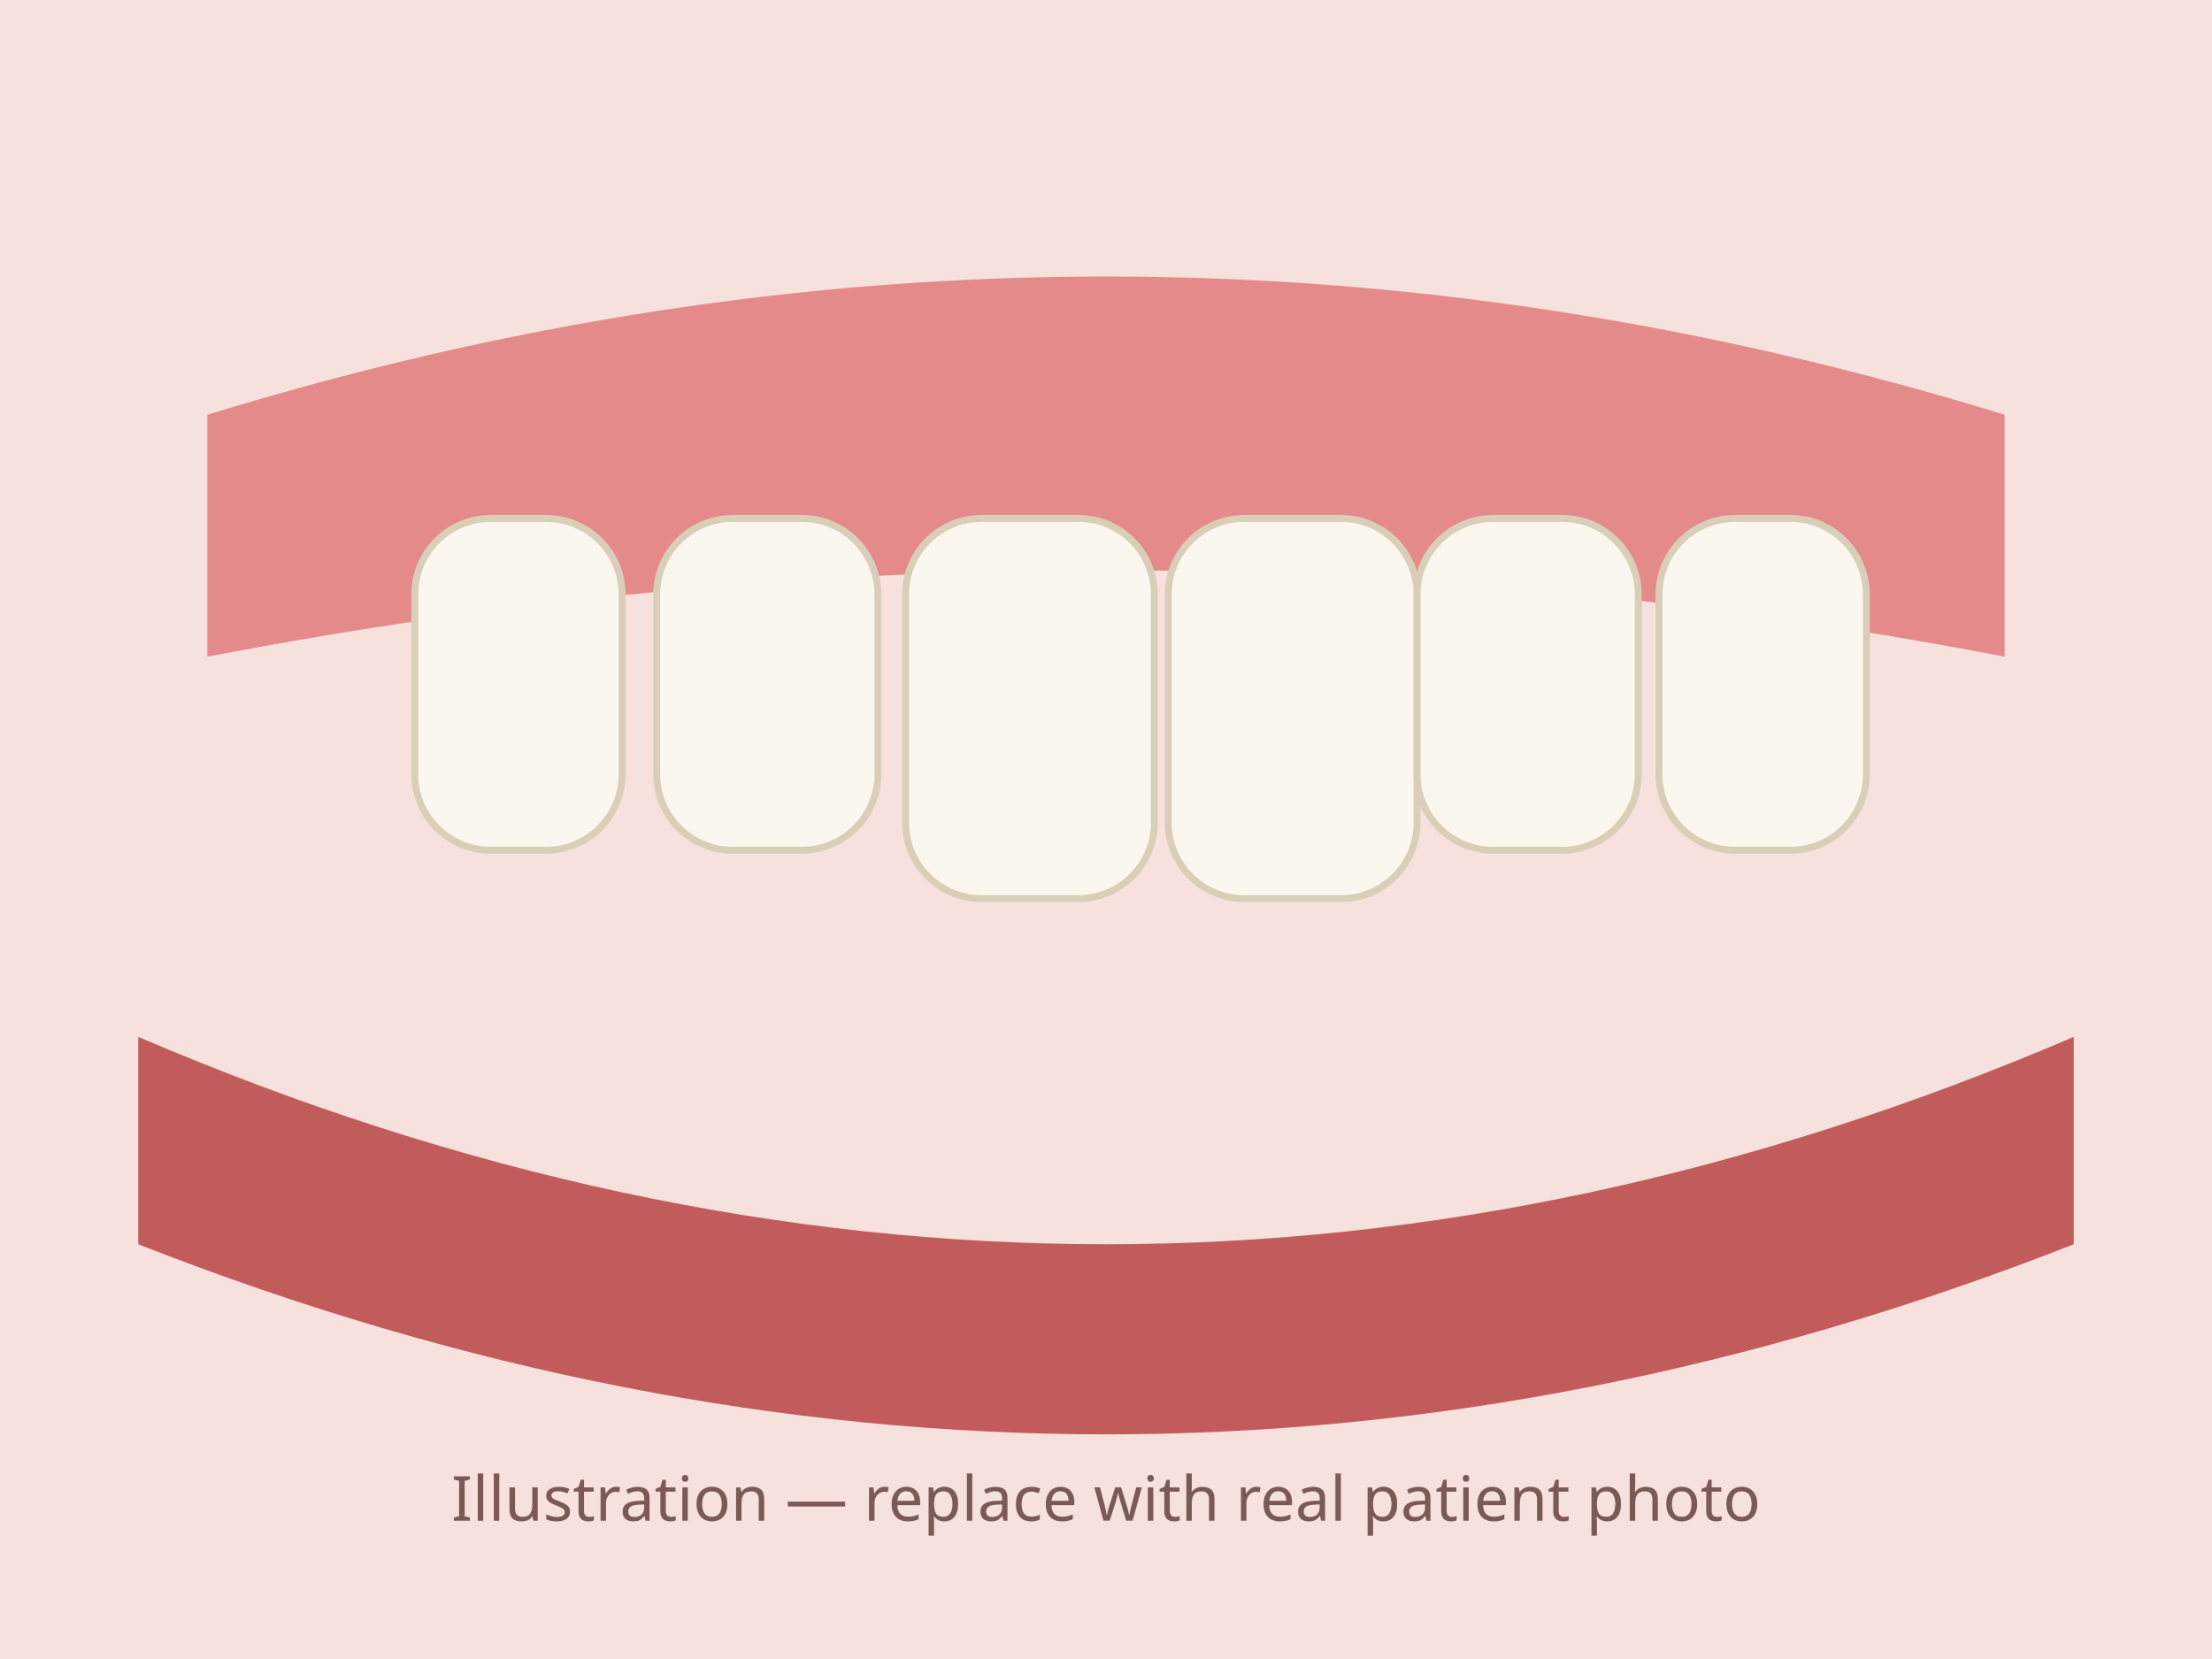
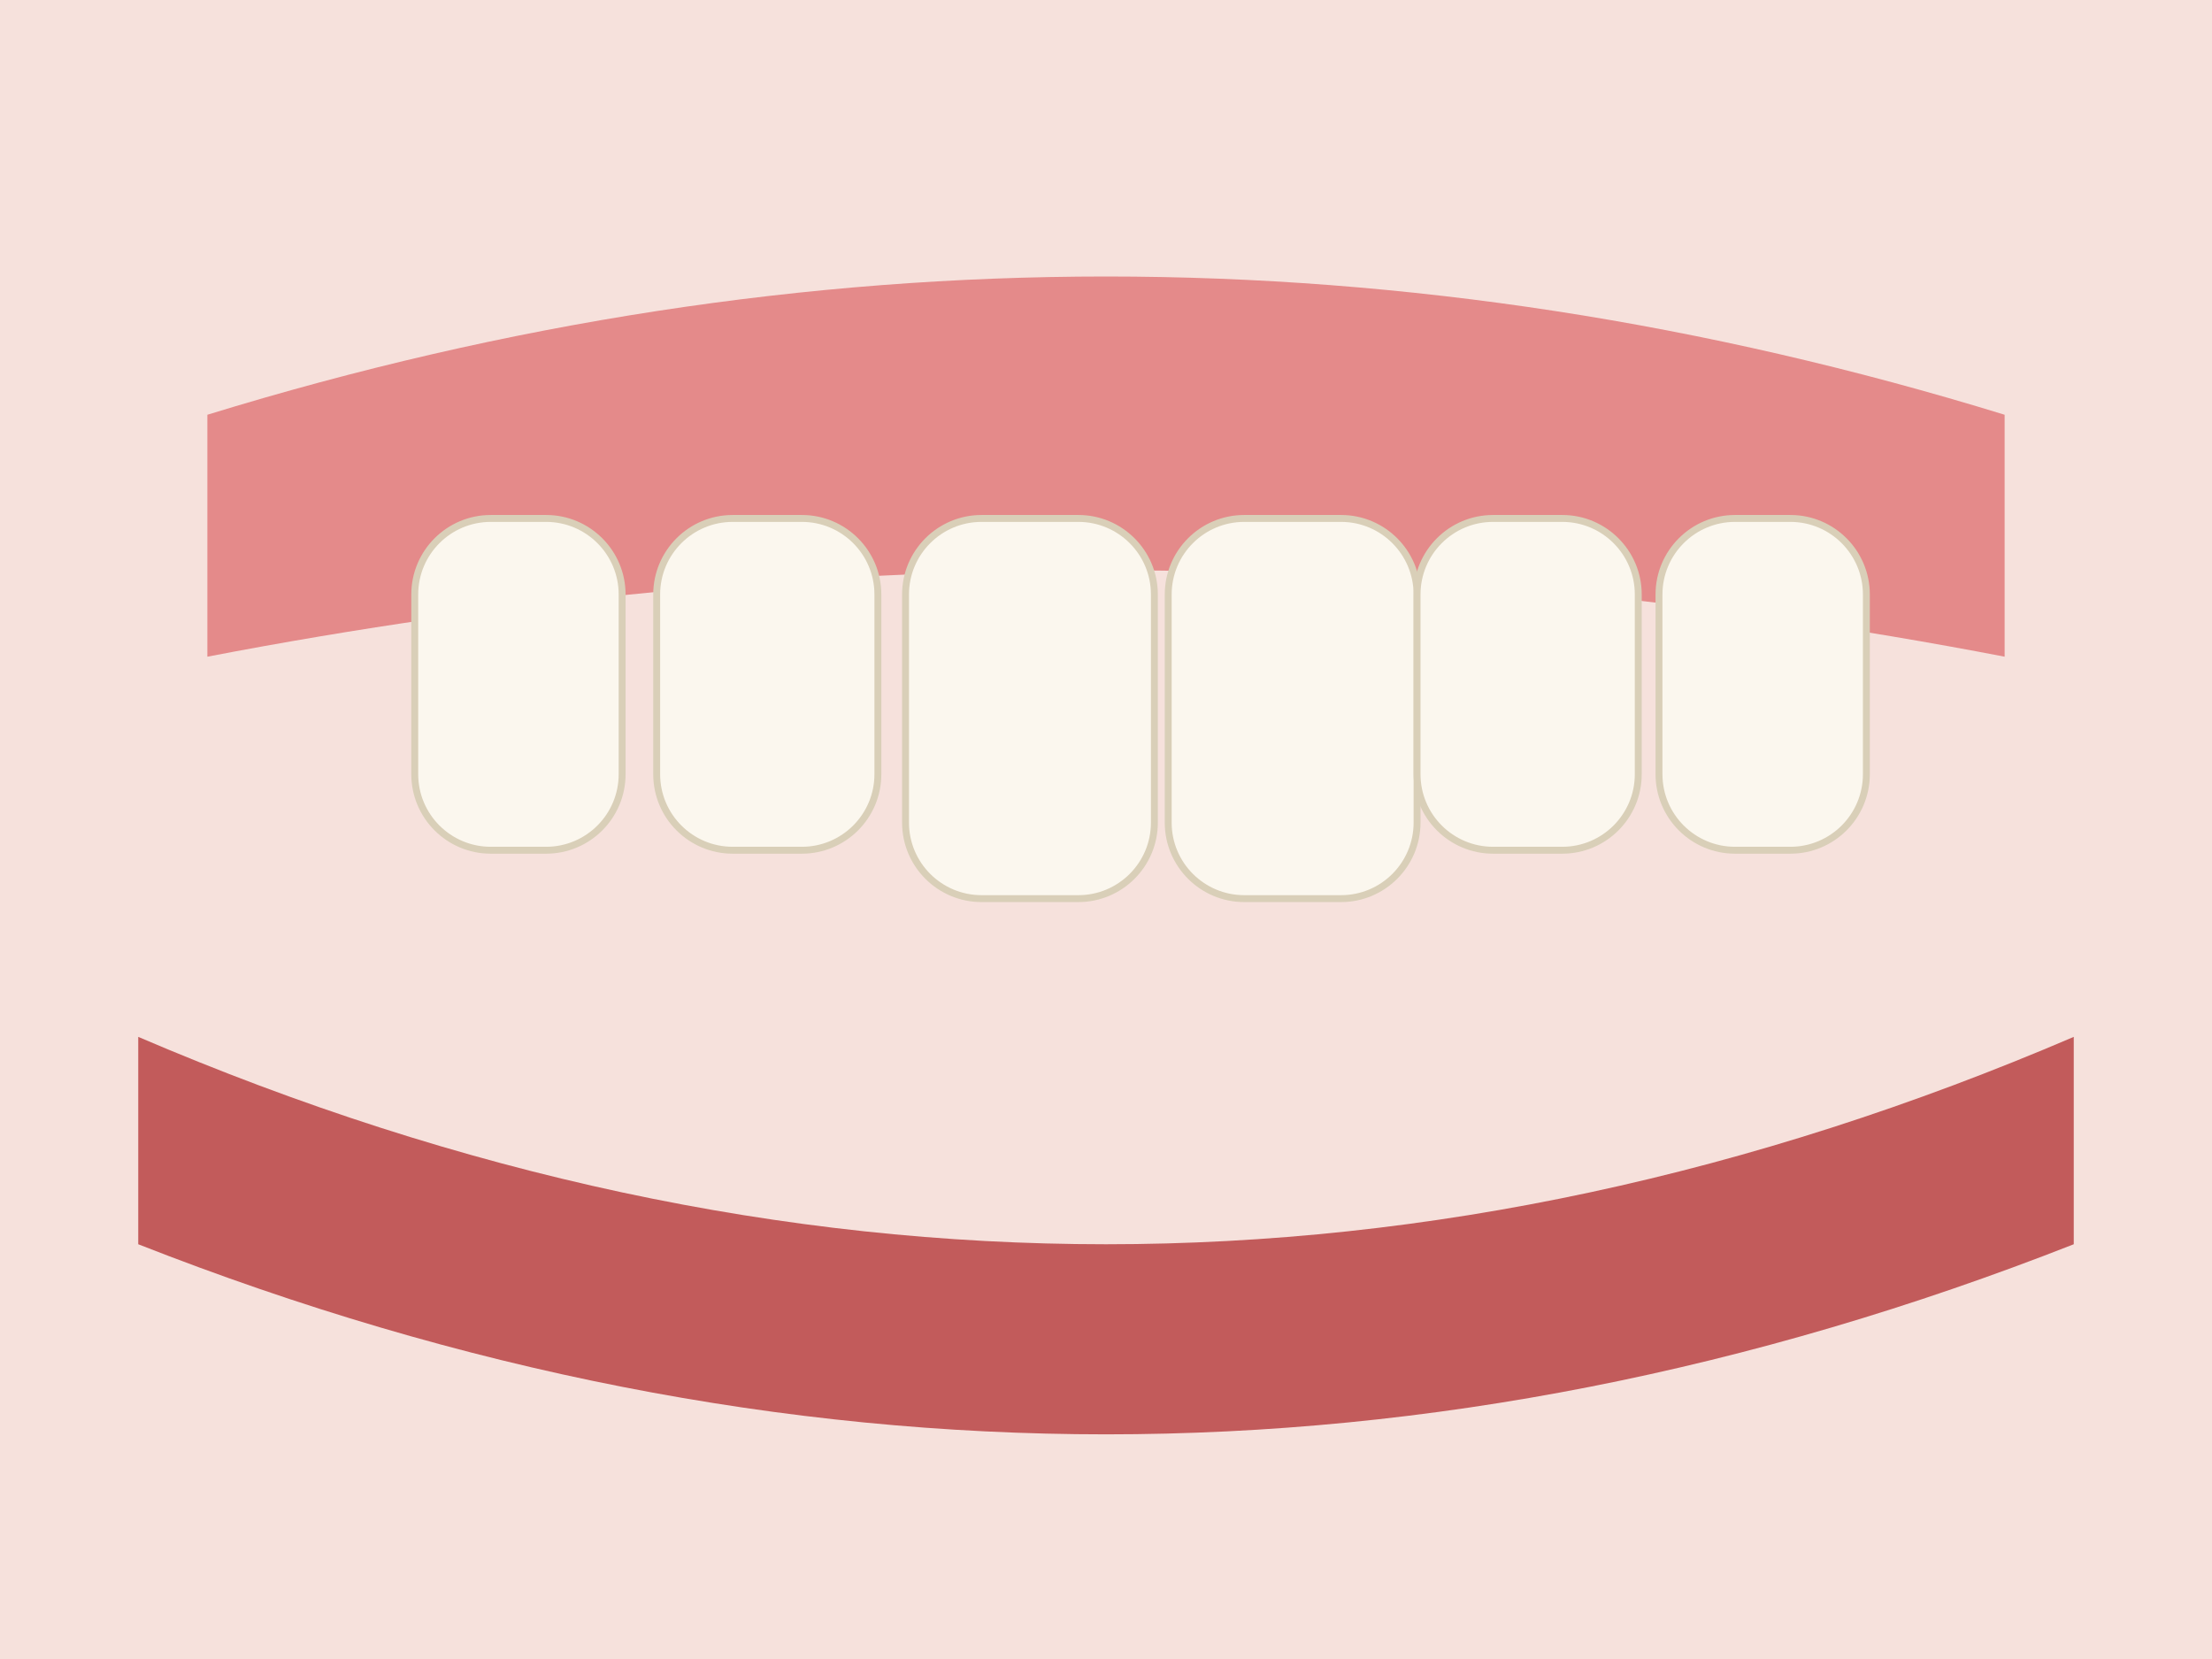
<svg xmlns="http://www.w3.org/2000/svg" viewBox="0 0 640 480">
  <rect width="640" height="480" fill="#f6e1dc" />
  <path d="M60 120 Q320 40 580 120 L580 190 Q320 140 60 190z" fill="#e48a8a" />
  <path d="M40 300 Q320 420 600 300 L600 360 Q320 470 40 360z" fill="#c25b5b" />
  <rect x="120" y="150" width="60" height="96" rx="22" fill="#fbf7ee" stroke="#d9cfb8" stroke-width="2" transform="rotate(0 150.0 200)" />
  <rect x="190" y="150" width="64" height="96" rx="22" fill="#fbf7ee" stroke="#d9cfb8" stroke-width="2" transform="rotate(0 222.0 200)" />
  <rect x="262" y="150" width="72" height="110" rx="22" fill="#fbf7ee" stroke="#d9cfb8" stroke-width="2" transform="rotate(0 298.0 200)" />
  <rect x="338" y="150" width="72" height="110" rx="22" fill="#fbf7ee" stroke="#d9cfb8" stroke-width="2" transform="rotate(0 374.0 200)" />
  <rect x="410" y="150" width="64" height="96" rx="22" fill="#fbf7ee" stroke="#d9cfb8" stroke-width="2" transform="rotate(0 442.0 200)" />
  <rect x="480" y="150" width="60" height="96" rx="22" fill="#fbf7ee" stroke="#d9cfb8" stroke-width="2" transform="rotate(0 510.0 200)" />
-   <text x="320" y="440" text-anchor="middle" font-family="sans-serif" font-size="18" fill="#7a5a55">Illustration — replace with real patient photo</text>
</svg>
